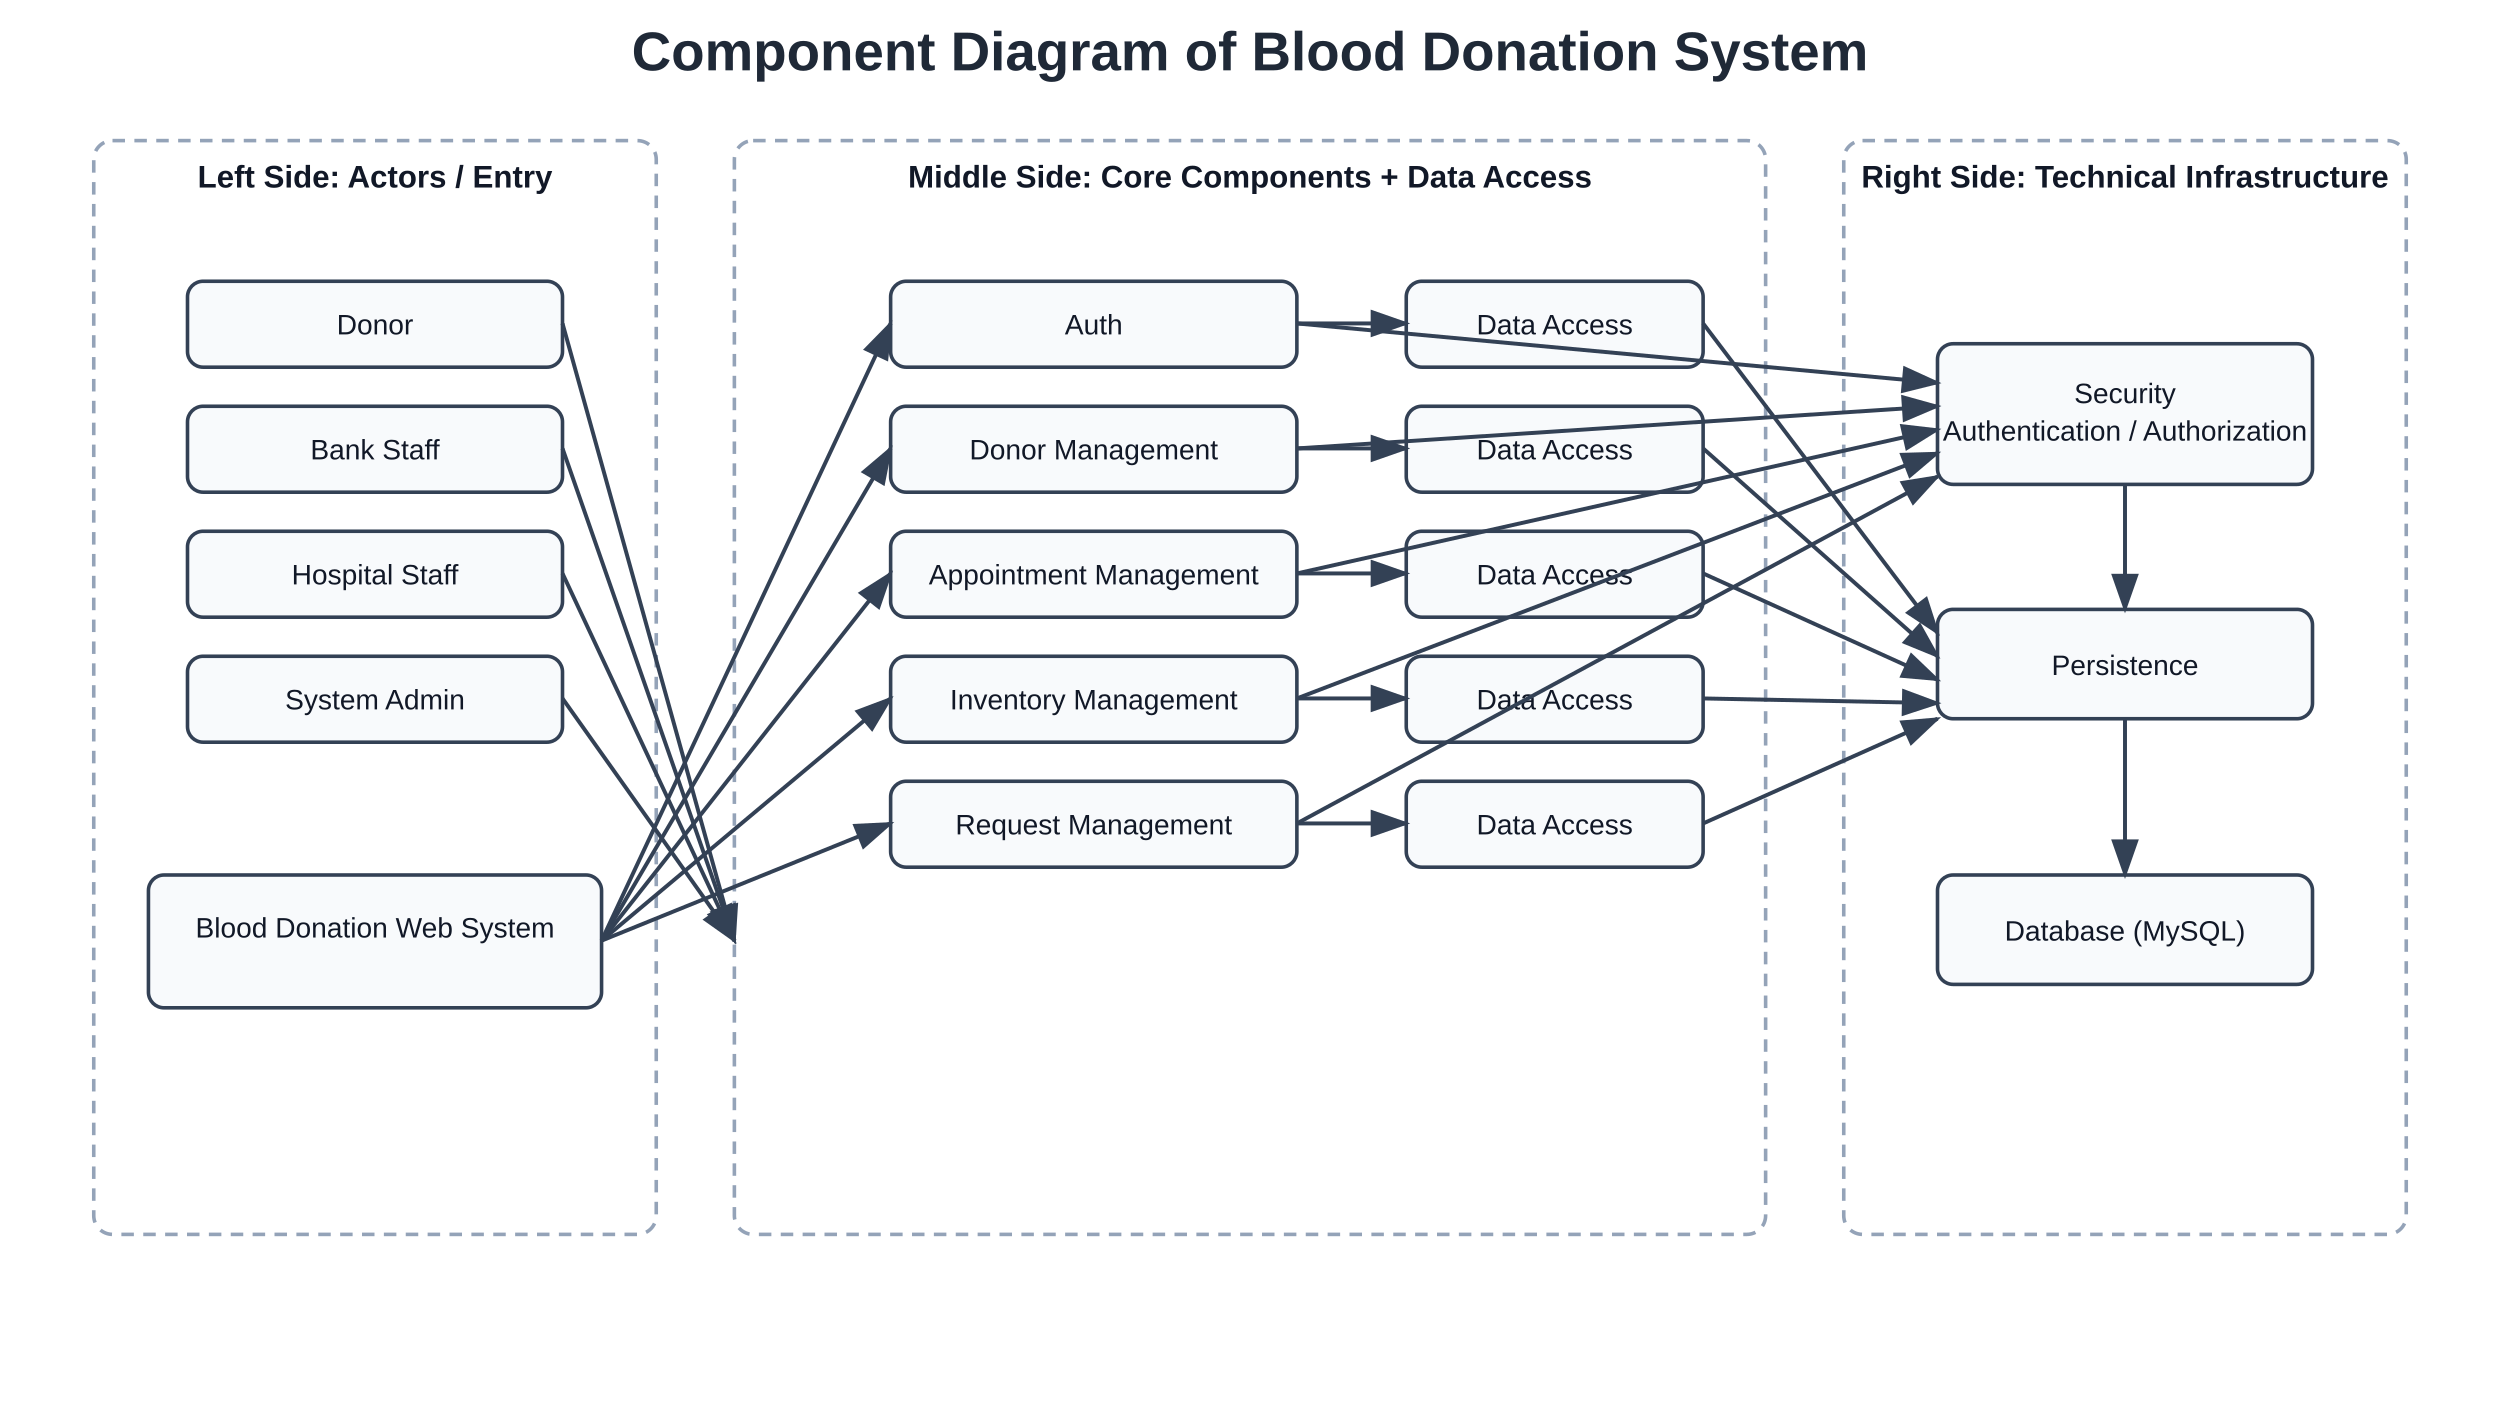
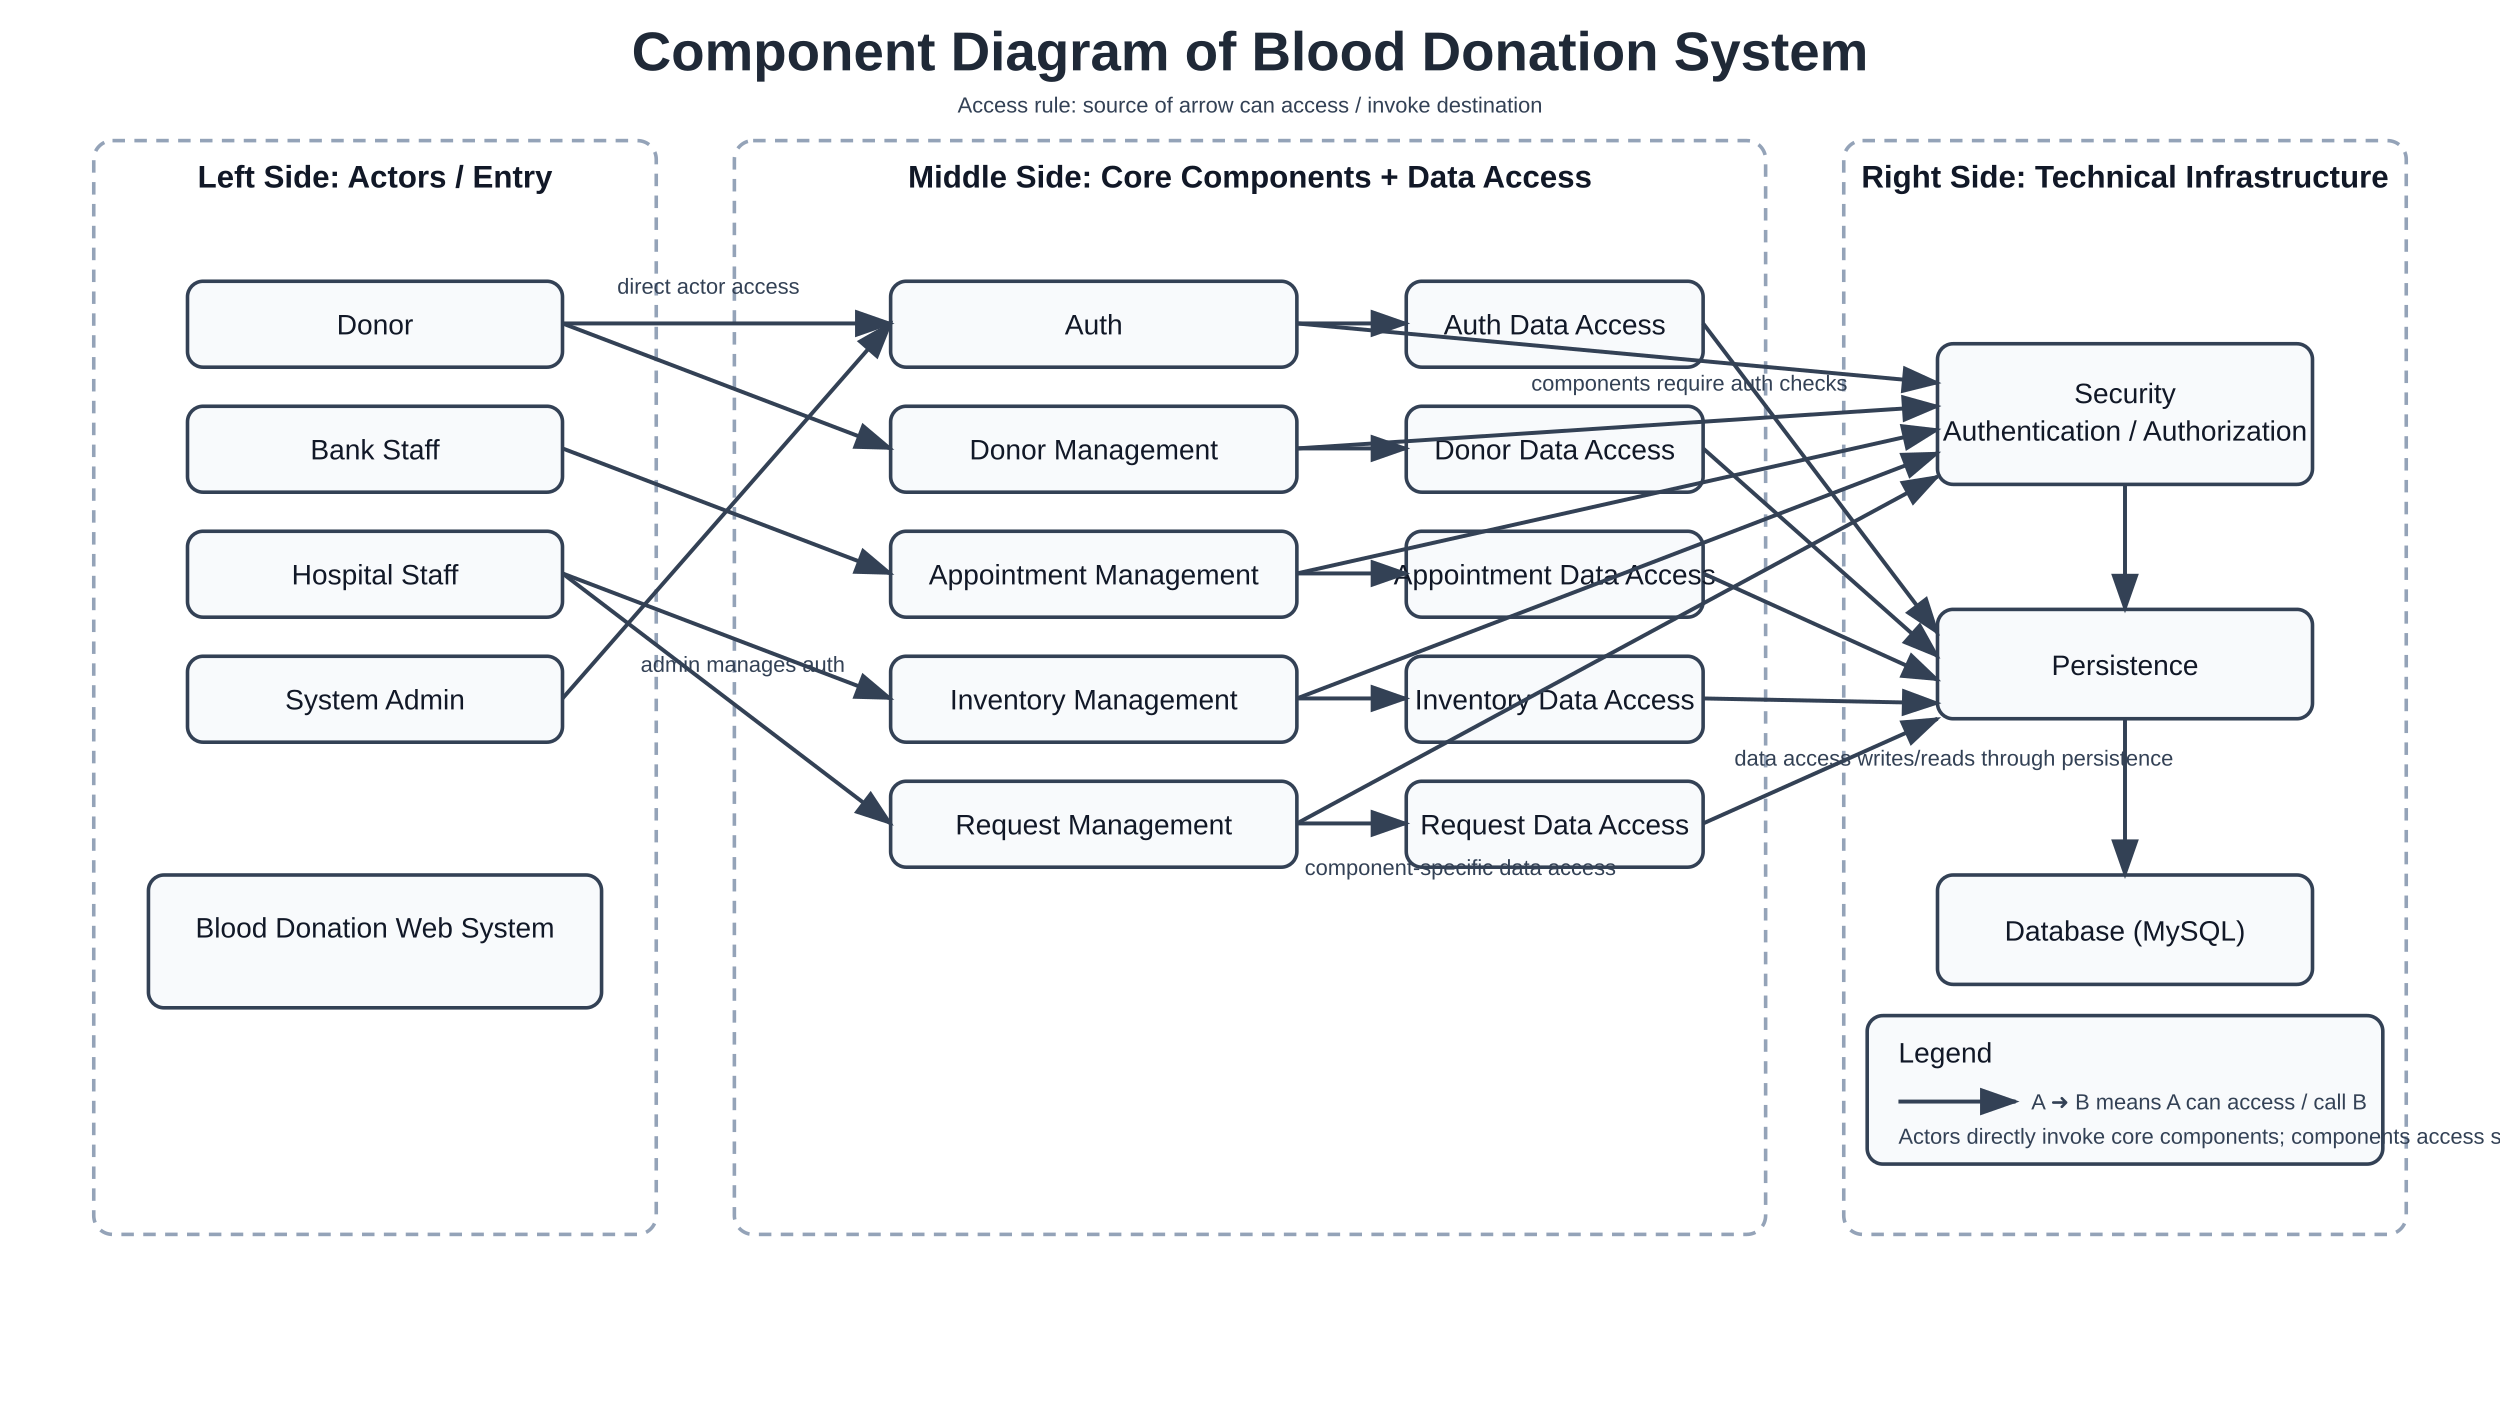
<svg xmlns="http://www.w3.org/2000/svg" width="1600" height="900" viewBox="0 0 1600 900">
  <defs>
    <style>
      .title { font:700 35px Arial, sans-serif; fill: #1f2937; }
      .label { font:600 20px Arial, sans-serif; fill: #111827; }
      .small { font:500 18px Arial, sans-serif; fill: #111827; }
+       .tiny { font:500 14px Arial, sans-serif; fill: #334155; }
      .box { fill: #f8fafc; stroke: #334155; stroke-width:2.3; rx: 10; }
      .group { fill: none; stroke: #94a3b8; stroke-width:2.3; stroke-dasharray: 8 6; rx: 12; }
      .arrow { stroke: #334155; stroke-width:2.53; fill: none; marker-end: url(#arrowhead); }
    </style>
    <marker id="arrowhead" markerWidth="10" markerHeight="7" refX="9" refY="3.5" orient="auto">
      <polygon points="0 0, 10 3.5, 0 7" fill="#334155" />
    </marker>
  </defs>
  <text x="800" y="45" text-anchor="middle" class="title">Component Diagram of Blood Donation System</text>
+   <text x="800" y="72" text-anchor="middle" class="tiny">Access rule: source of arrow can access / invoke destination</text>
  <rect x="60" y="90" width="360" height="700" class="group" />
  <text x="240" y="120" text-anchor="middle" class="label">Left Side: Actors / Entry</text>
  <rect x="470" y="90" width="660" height="700" class="group" />
  <text x="800" y="120" text-anchor="middle" class="label">Middle Side: Core Components + Data Access</text>
  <rect x="1180" y="90" width="360" height="700" class="group" />
  <text x="1360" y="120" text-anchor="middle" class="label">Right Side: Technical Infrastructure</text>
  <rect x="120" y="180" width="240" height="55" class="box" />
  <text x="240" y="214" text-anchor="middle" class="small">Donor</text>
  <rect x="120" y="260" width="240" height="55" class="box" />
  <text x="240" y="294" text-anchor="middle" class="small">Bank Staff</text>
  <rect x="120" y="340" width="240" height="55" class="box" />
  <text x="240" y="374" text-anchor="middle" class="small">Hospital Staff</text>
  <rect x="120" y="420" width="240" height="55" class="box" />
  <text x="240" y="454" text-anchor="middle" class="small">System Admin</text>
  <rect x="95" y="560" width="290" height="85" class="box" />
  <text x="240" y="600" text-anchor="middle" class="small">Blood Donation Web System</text>
  <rect x="570" y="180" width="260" height="55" class="box" />
  <text x="700" y="214" text-anchor="middle" class="small">Auth</text>
  <rect x="570" y="260" width="260" height="55" class="box" />
  <text x="700" y="294" text-anchor="middle" class="small">Donor Management</text>
  <rect x="570" y="340" width="260" height="55" class="box" />
  <text x="700" y="374" text-anchor="middle" class="small">Appointment Management</text>
  <rect x="570" y="420" width="260" height="55" class="box" />
  <text x="700" y="454" text-anchor="middle" class="small">Inventory Management</text>
  <rect x="570" y="500" width="260" height="55" class="box" />
  <text x="700" y="534" text-anchor="middle" class="small">Request Management</text>
  <rect x="900" y="180" width="190" height="55" class="box" />
-   <text x="995" y="214" text-anchor="middle" class="small">Data Access</text>
+   <text x="995" y="214" text-anchor="middle" class="small">Auth Data Access</text>
  <rect x="900" y="260" width="190" height="55" class="box" />
-   <text x="995" y="294" text-anchor="middle" class="small">Data Access</text>
+   <text x="995" y="294" text-anchor="middle" class="small">Donor Data Access</text>
  <rect x="900" y="340" width="190" height="55" class="box" />
-   <text x="995" y="374" text-anchor="middle" class="small">Data Access</text>
+   <text x="995" y="374" text-anchor="middle" class="small">Appointment Data Access</text>
  <rect x="900" y="420" width="190" height="55" class="box" />
-   <text x="995" y="454" text-anchor="middle" class="small">Data Access</text>
+   <text x="995" y="454" text-anchor="middle" class="small">Inventory Data Access</text>
  <rect x="900" y="500" width="190" height="55" class="box" />
-   <text x="995" y="534" text-anchor="middle" class="small">Data Access</text>
+   <text x="995" y="534" text-anchor="middle" class="small">Request Data Access</text>
  <rect x="1240" y="220" width="240" height="90" class="box" />
  <text x="1360" y="258" text-anchor="middle" class="small">Security</text>
  <text x="1360" y="282" text-anchor="middle" class="small">Authentication / Authorization</text>
  <rect x="1240" y="390" width="240" height="70" class="box" />
  <text x="1360" y="432" text-anchor="middle" class="small">Persistence</text>
  <rect x="1240" y="560" width="240" height="70" class="box" />
  <text x="1360" y="602" text-anchor="middle" class="small">Database (MySQL)</text>
-   <line x1="360" y1="207" x2="470" y2="602" class="arrow" />
-   <line x1="360" y1="287" x2="470" y2="602" class="arrow" />
-   <line x1="360" y1="367" x2="470" y2="602" class="arrow" />
-   <line x1="360" y1="447" x2="470" y2="602" class="arrow" />
-   <line x1="385" y1="602" x2="570" y2="207" class="arrow" />
-   <line x1="385" y1="602" x2="570" y2="287" class="arrow" />
-   <line x1="385" y1="602" x2="570" y2="367" class="arrow" />
-   <line x1="385" y1="602" x2="570" y2="447" class="arrow" />
-   <line x1="385" y1="602" x2="570" y2="527" class="arrow" />
+   <rect x="1195" y="650" width="330" height="95" class="box" />
+   <text x="1215" y="680" class="small">Legend</text>
+   <line x1="1215" y1="705" x2="1290" y2="705" class="arrow" />
+   <text x="1300" y="710" class="tiny">A ➜ B means A can access / call B</text>
+   <text x="1215" y="732" class="tiny">Actors directly invoke core components; components access security/data</text>
+   <line x1="360" y1="207" x2="570" y2="207" class="arrow" />
+   <line x1="360" y1="207" x2="570" y2="287" class="arrow" />
+   <line x1="360" y1="287" x2="570" y2="367" class="arrow" />
+   <line x1="360" y1="367" x2="570" y2="447" class="arrow" />
+   <line x1="360" y1="367" x2="570" y2="527" class="arrow" />
+   <text x="395" y="188" class="tiny">direct actor access</text>
+   <line x1="360" y1="447" x2="570" y2="207" class="arrow" />
+   <text x="410" y="430" class="tiny">admin manages auth</text>
  <line x1="830" y1="207" x2="900" y2="207" class="arrow" />
  <line x1="830" y1="287" x2="900" y2="287" class="arrow" />
  <line x1="830" y1="367" x2="900" y2="367" class="arrow" />
  <line x1="830" y1="447" x2="900" y2="447" class="arrow" />
  <line x1="830" y1="527" x2="900" y2="527" class="arrow" />
+   <text x="835" y="560" class="tiny">component-specific data access</text>
  <line x1="830" y1="207" x2="1240" y2="245" class="arrow" />
  <line x1="830" y1="287" x2="1240" y2="260" class="arrow" />
  <line x1="830" y1="367" x2="1240" y2="275" class="arrow" />
  <line x1="830" y1="447" x2="1240" y2="290" class="arrow" />
  <line x1="830" y1="527" x2="1240" y2="305" class="arrow" />
+   <text x="980" y="250" class="tiny">components require auth checks</text>
  <line x1="1090" y1="207" x2="1240" y2="405" class="arrow" />
  <line x1="1090" y1="287" x2="1240" y2="420" class="arrow" />
  <line x1="1090" y1="367" x2="1240" y2="435" class="arrow" />
  <line x1="1090" y1="447" x2="1240" y2="450" class="arrow" />
  <line x1="1090" y1="527" x2="1240" y2="460" class="arrow" />
+   <text x="1110" y="490" class="tiny">data access writes/reads through persistence</text>
  <line x1="1360" y1="310" x2="1360" y2="390" class="arrow" />
  <line x1="1360" y1="460" x2="1360" y2="560" class="arrow" />
</svg>
